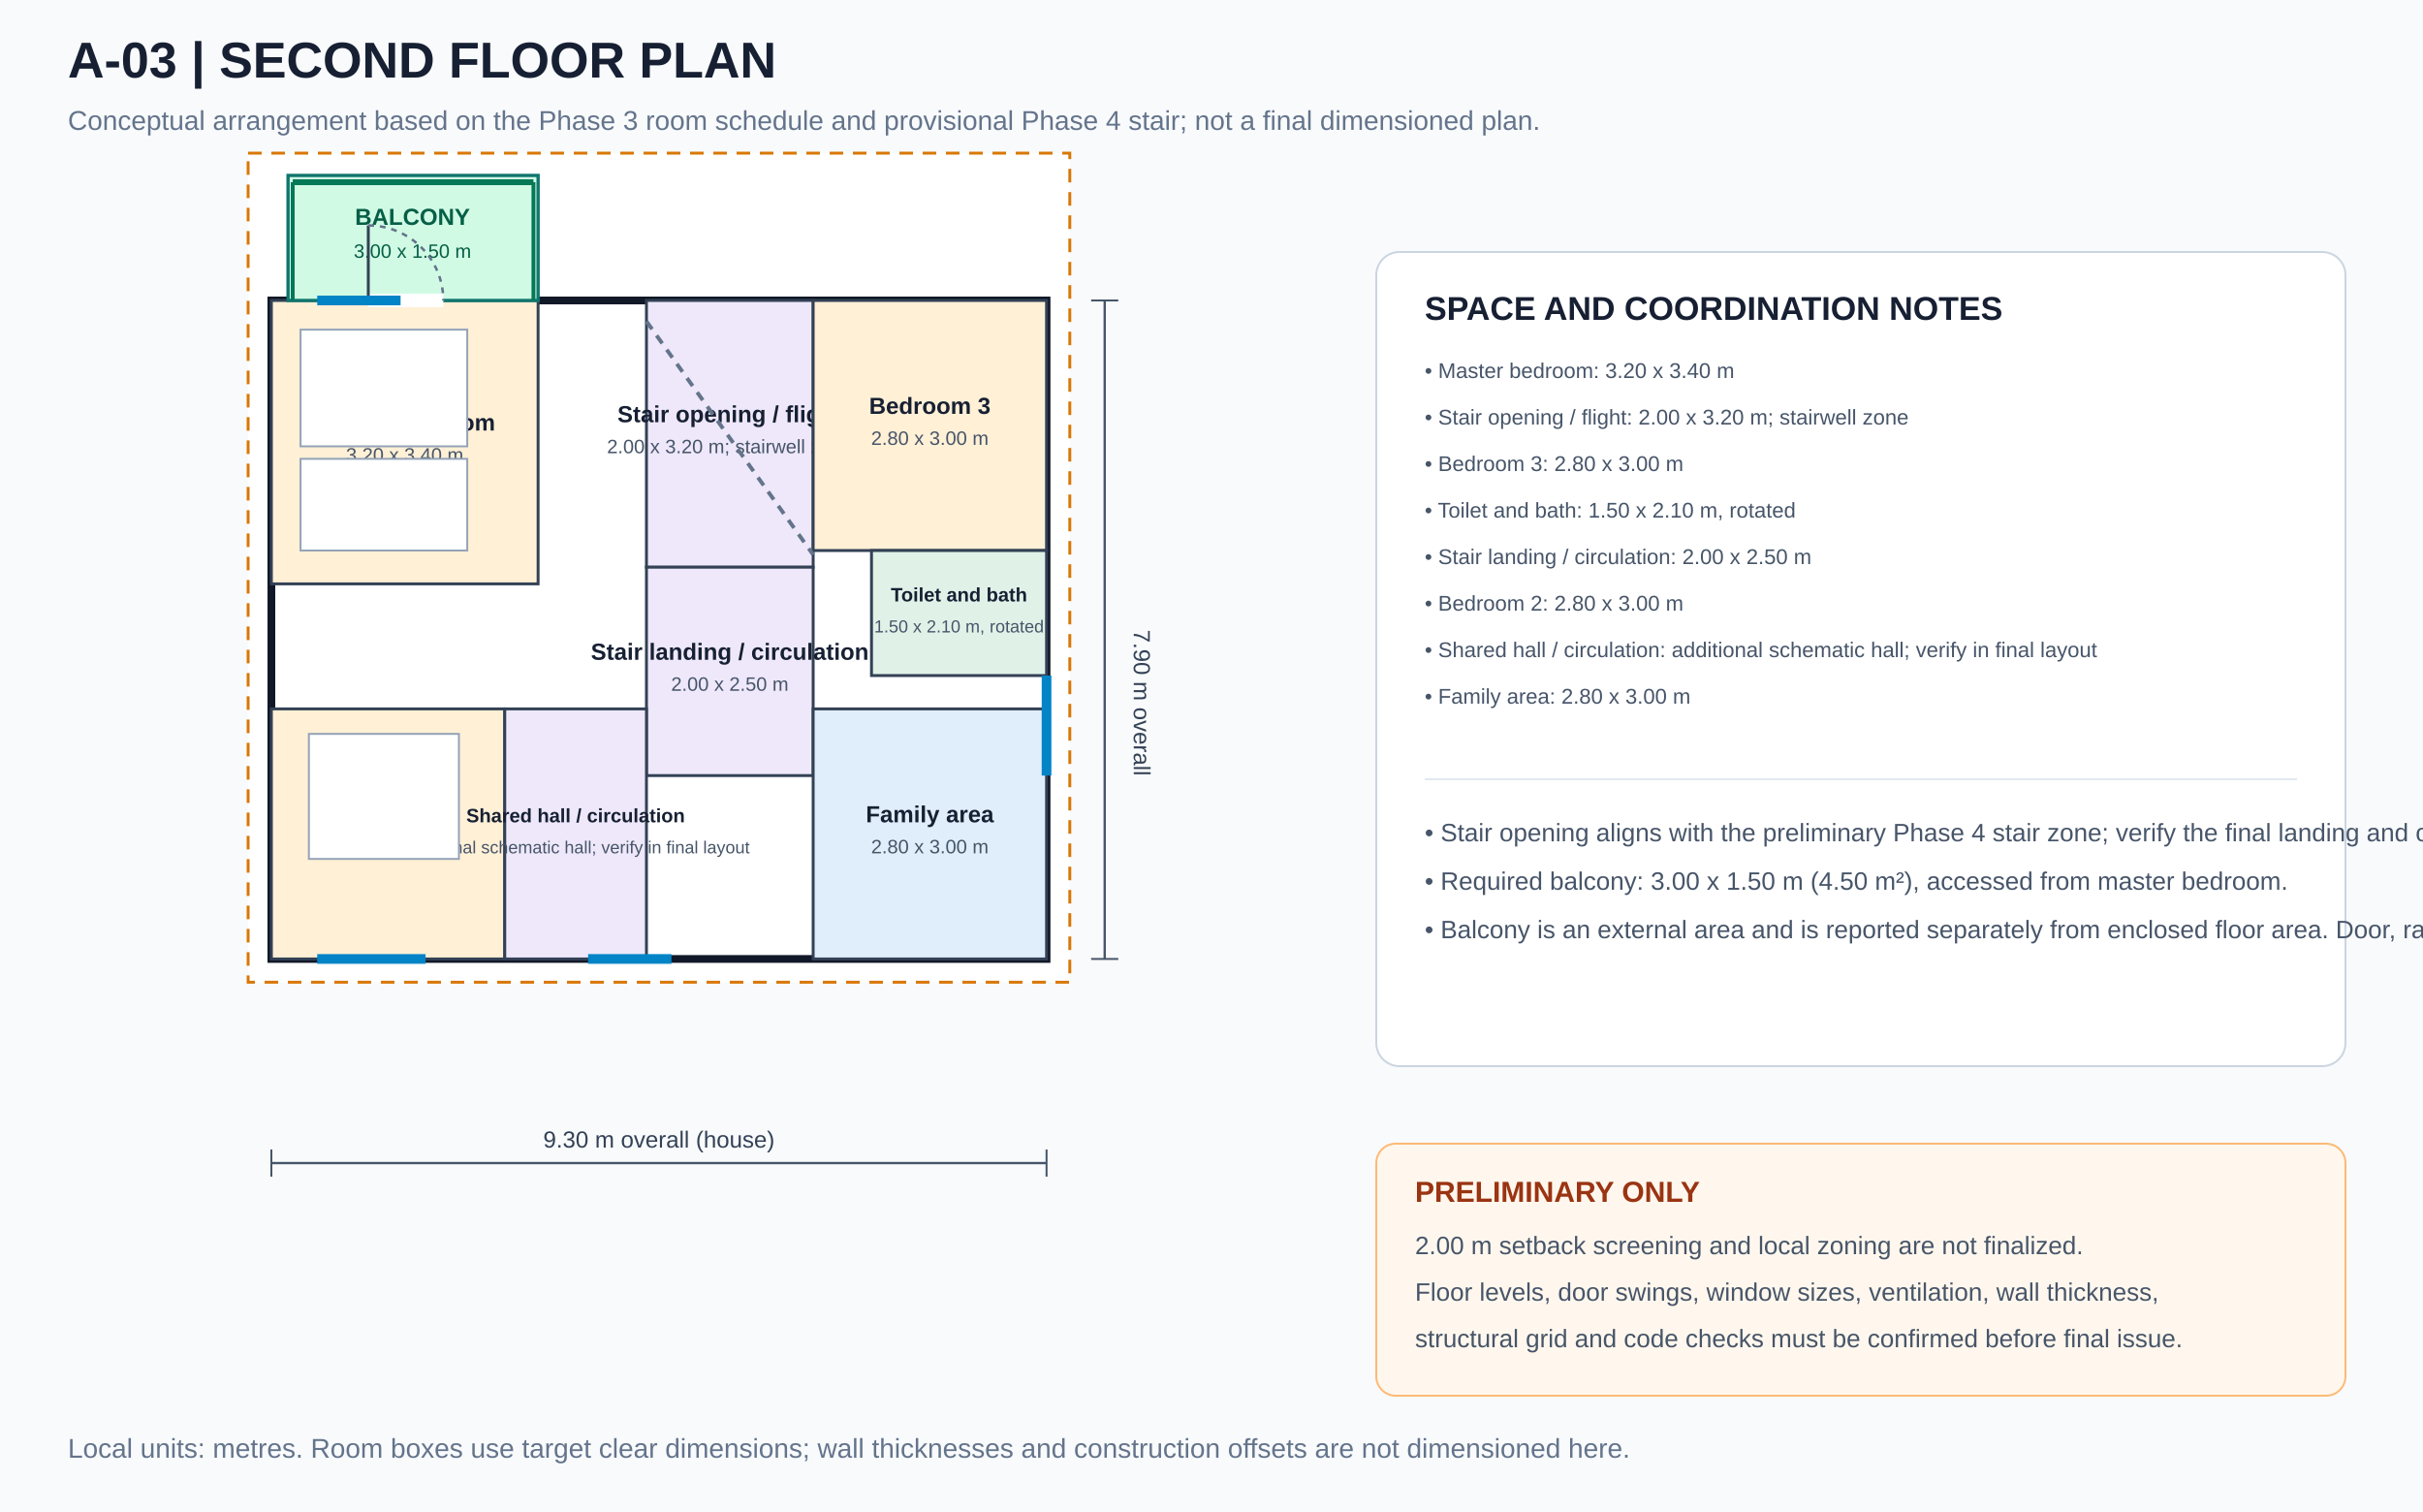
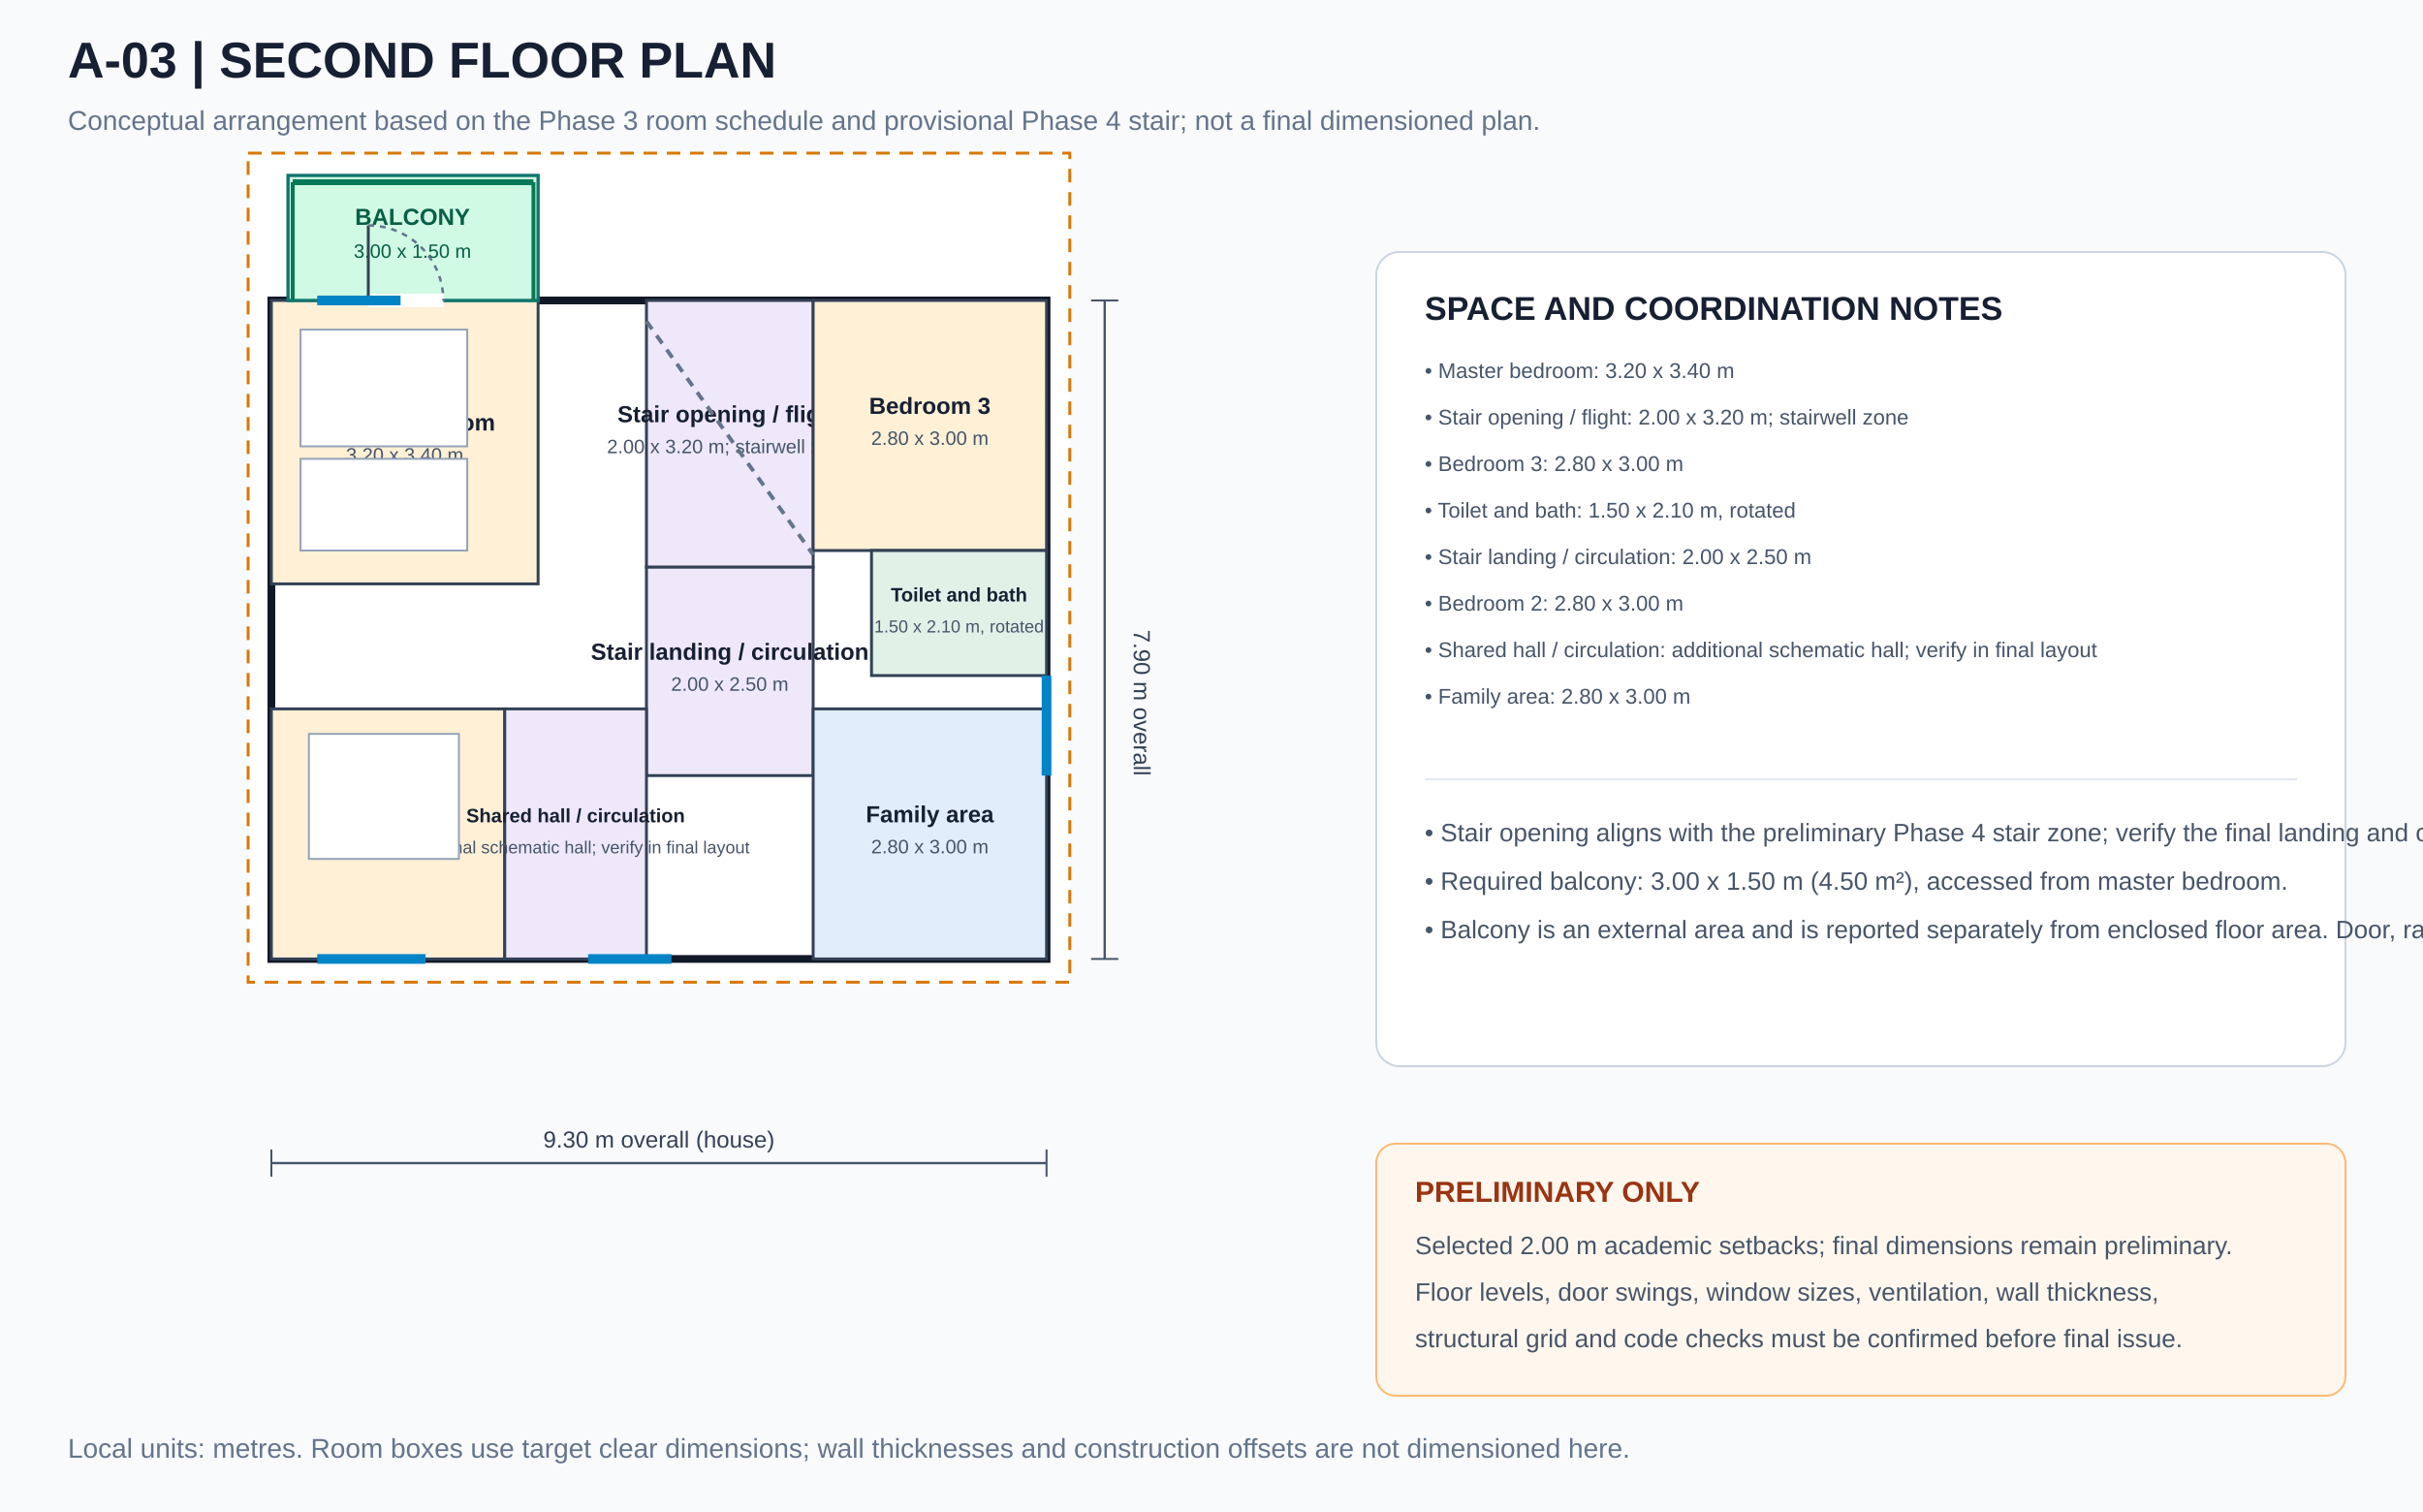
<svg xmlns="http://www.w3.org/2000/svg" width="1250" height="780" viewBox="0 0 1250 780" role="img" aria-labelledby="title desc">
  <style>text{font-family:Arial,Helvetica,sans-serif}.title{font-size:26px;font-weight:700;fill:#172033}.sub{font-size:14px;fill:#64748b}.note{font-size:13px;fill:#475569}.small{font-size:11px;fill:#475569}</style>
  <rect width="1250" height="780" fill="#f8fafc" />
  <text class="title" x="35" y="40">A-03 | SECOND FLOOR PLAN</text>
  <text class="sub" x="35" y="67">Conceptual arrangement based on the Phase 3 room schedule and provisional Phase 4 stair; not a final dimensioned plan.</text>
  <rect x="128" y="79" width="423.9" height="427.7" fill="#ffffff" stroke="#d97706" stroke-width="1.5" stroke-dasharray="7 5" />
  <rect x="140" y="155" width="399.9" height="339.7" fill="#ffffff" stroke="#111827" stroke-width="4" />
  <g>
    <rect x="140" y="155" width="137.6" height="146.2" fill="#fff0d6" stroke="#334155" stroke-width="1.5" />
    <text x="208.8" y="222.1" text-anchor="middle" font-size="12" font-weight="600" fill="#172033">Master bedroom</text>
    <text x="208.8" y="238.1" text-anchor="middle" font-size="10" fill="#475569">3.20 x 3.40 m</text>
  </g>
  <g>
    <rect x="333.5" y="155" width="86" height="137.6" fill="#eee8fa" stroke="#334155" stroke-width="1.5" />
    <text x="376.5" y="217.8" text-anchor="middle" font-size="12" font-weight="600" fill="#172033">Stair opening / flight</text>
    <text x="376.5" y="233.8" text-anchor="middle" font-size="10" fill="#475569">2.00 x 3.20 m; stairwell zone</text>
  </g>
  <g>
    <rect x="419.5" y="155" width="120.4" height="129" fill="#fff0d6" stroke="#334155" stroke-width="1.5" />
    <text x="479.7" y="213.5" text-anchor="middle" font-size="12" font-weight="600" fill="#172033">Bedroom 3</text>
    <text x="479.7" y="229.5" text-anchor="middle" font-size="10" fill="#475569">2.80 x 3.00 m</text>
  </g>
  <g>
    <rect x="449.6" y="284" width="90.3" height="64.5" fill="#e0f2e8" stroke="#334155" stroke-width="1.5" />
    <text x="494.75" y="310.25" text-anchor="middle" font-size="10" font-weight="600" fill="#172033">Toilet and bath</text>
    <text x="494.75" y="326.25" text-anchor="middle" font-size="9" fill="#475569">1.50 x 2.10 m, rotated</text>
  </g>
  <g>
    <rect x="333.5" y="292.6" width="86" height="107.5" fill="#eee8fa" stroke="#334155" stroke-width="1.5" />
    <text x="376.5" y="340.35" text-anchor="middle" font-size="12" font-weight="600" fill="#172033">Stair landing / circulation</text>
    <text x="376.5" y="356.35" text-anchor="middle" font-size="10" fill="#475569">2.00 x 2.50 m</text>
  </g>
  <g>
    <rect x="140" y="365.7" width="120.4" height="129" fill="#fff0d6" stroke="#334155" stroke-width="1.5" />
    <text x="200.2" y="424.2" text-anchor="middle" font-size="12" font-weight="600" fill="#172033">Bedroom 2</text>
    <text x="200.2" y="440.2" text-anchor="middle" font-size="10" fill="#475569">2.80 x 3.00 m</text>
  </g>
  <g>
    <rect x="260.4" y="365.7" width="73.1" height="129" fill="#eee8fa" stroke="#334155" stroke-width="1.5" />
    <text x="296.95" y="424.2" text-anchor="middle" font-size="10" font-weight="600" fill="#172033">Shared hall / circulation</text>
    <text x="296.95" y="440.2" text-anchor="middle" font-size="9" fill="#475569">additional schematic hall; verify in final layout</text>
  </g>
  <g>
    <rect x="419.5" y="365.7" width="120.4" height="129" fill="#dfeefa" stroke="#334155" stroke-width="1.5" />
    <text x="479.7" y="424.2" text-anchor="middle" font-size="12" font-weight="600" fill="#172033">Family area</text>
    <text x="479.7" y="440.2" text-anchor="middle" font-size="10" fill="#475569">2.80 x 3.00 m</text>
  </g>
  <rect x="155.05" y="170.05" width="86" height="60.2" fill="#ffffff" stroke="#94a3b8" />
  <rect x="155.05" y="236.7" width="86" height="47.3" fill="#ffffff" stroke="#94a3b8" />
  <rect x="159.35" y="378.6" width="77.4" height="64.5" fill="#ffffff" stroke="#94a3b8" />
  <line x1="333.5" y1="165.75" x2="419.5" y2="286.15" stroke="#64748b" stroke-width="2" stroke-dasharray="5 4" />
  <rect x="148.6" y="90.5" width="129" height="64.5" fill="#d1fae5" stroke="#0f766e" stroke-width="1.7" />
  <line x1="151" y1="94" x2="275.2" y2="94" stroke="#047857" stroke-width="3" />
  <line x1="151" y1="94" x2="151" y2="155" stroke="#047857" stroke-width="2" />
  <line x1="275.2" y1="94" x2="275.2" y2="155" stroke="#047857" stroke-width="2" />
  <text x="212.8" y="116" text-anchor="middle" font-size="12" font-weight="700" fill="#065f46">BALCONY</text>
  <text x="212.8" y="133" text-anchor="middle" font-size="10" fill="#065f46">3.00 x 1.50 m</text>
  <line x1="190" y1="155" x2="228.7" y2="155" stroke="#ffffff" stroke-width="7" />
  <line x1="190" y1="155" x2="190" y2="116.3" stroke="#334155" stroke-width="1.5" />
  <path d="M190,116.3 A38.7,38.7 0 0 1 228.7,155" fill="none" stroke="#64748b" stroke-width="1.3" stroke-dasharray="3 3" />
  <line x1="140" y1="600" x2="539.9" y2="600" stroke="#475569" stroke-width="1.2" />
  <line x1="140" y1="593" x2="140" y2="607" stroke="#475569" />
  <line x1="539.9" y1="593" x2="539.9" y2="607" stroke="#475569" />
  <text x="339.95" y="592" text-anchor="middle" font-size="12" fill="#334155">9.30 m overall (house)</text>
  <line x1="569.9" y1="155" x2="569.9" y2="494.7" stroke="#475569" stroke-width="1.2" />
  <line x1="562.9" y1="155" x2="576.9" y2="155" stroke="#475569" />
  <line x1="562.9" y1="494.7" x2="576.9" y2="494.7" stroke="#475569" />
  <text x="584.9" y="324.85" font-size="12" fill="#334155" transform="rotate(90 584.9 324.85)">7.90 m overall</text>
  <g stroke="#0284c7" stroke-width="5">
    <line x1="163.65" y1="155" x2="206.65" y2="155" />
    <line x1="163.65" y1="494.7" x2="219.55" y2="494.7" />
    <line x1="539.9" y1="348.5" x2="539.9" y2="400.1" />
    <line x1="303.4" y1="494.7" x2="346.4" y2="494.7" />
  </g>
  <rect x="710" y="130" width="500" height="420" rx="12" fill="#ffffff" stroke="#cbd5e1" />
  <text x="735" y="165" font-size="17" font-weight="700" fill="#172033">SPACE AND COORDINATION NOTES</text>
  <text class="small" x="735" y="195">• Master bedroom: 3.20 x 3.40 m</text>
  <text class="small" x="735" y="219">• Stair opening / flight: 2.00 x 3.20 m; stairwell zone</text>
  <text class="small" x="735" y="243">• Bedroom 3: 2.80 x 3.00 m</text>
  <text class="small" x="735" y="267">• Toilet and bath: 1.50 x 2.10 m, rotated</text>
  <text class="small" x="735" y="291">• Stair landing / circulation: 2.00 x 2.50 m</text>
  <text class="small" x="735" y="315">• Bedroom 2: 2.80 x 3.00 m</text>
  <text class="small" x="735" y="339">• Shared hall / circulation: additional schematic hall; verify in final layout</text>
  <text class="small" x="735" y="363">• Family area: 2.80 x 3.00 m</text>
  <line x1="735" y1="402" x2="1185" y2="402" stroke="#e2e8f0" />
  <text class="note" x="735" y="434">• Stair opening aligns with the preliminary Phase 4 stair zone; verify the final landing and opening.</text>
  <text class="note" x="735" y="459">• Required balcony: 3.00 x 1.50 m (4.50 m²), accessed from master bedroom.</text>
  <text class="note" x="735" y="484">• Balcony is an external area and is reported separately from enclosed floor area. Door, railing and wall details remain preliminary.</text>
  <rect x="710" y="590" width="500" height="130" rx="10" fill="#fff7ed" stroke="#fdba74" />
  <text x="730" y="620" font-size="15" font-weight="700" fill="#9a3412">PRELIMINARY ONLY</text>
-   <text class="note" x="730" y="647">2.00 m setback screening and local zoning are not finalized.</text>
+   <text class="note" x="730" y="647">Selected 2.00 m academic setbacks; final dimensions remain preliminary.</text>
  <text class="note" x="730" y="671">Floor levels, door swings, window sizes, ventilation, wall thickness,</text>
  <text class="note" x="730" y="695">structural grid and code checks must be confirmed before final issue.</text>
  <text class="sub" x="35" y="752">Local units: metres. Room boxes use target clear dimensions; wall thicknesses and construction offsets are not dimensioned here.</text>
</svg>
